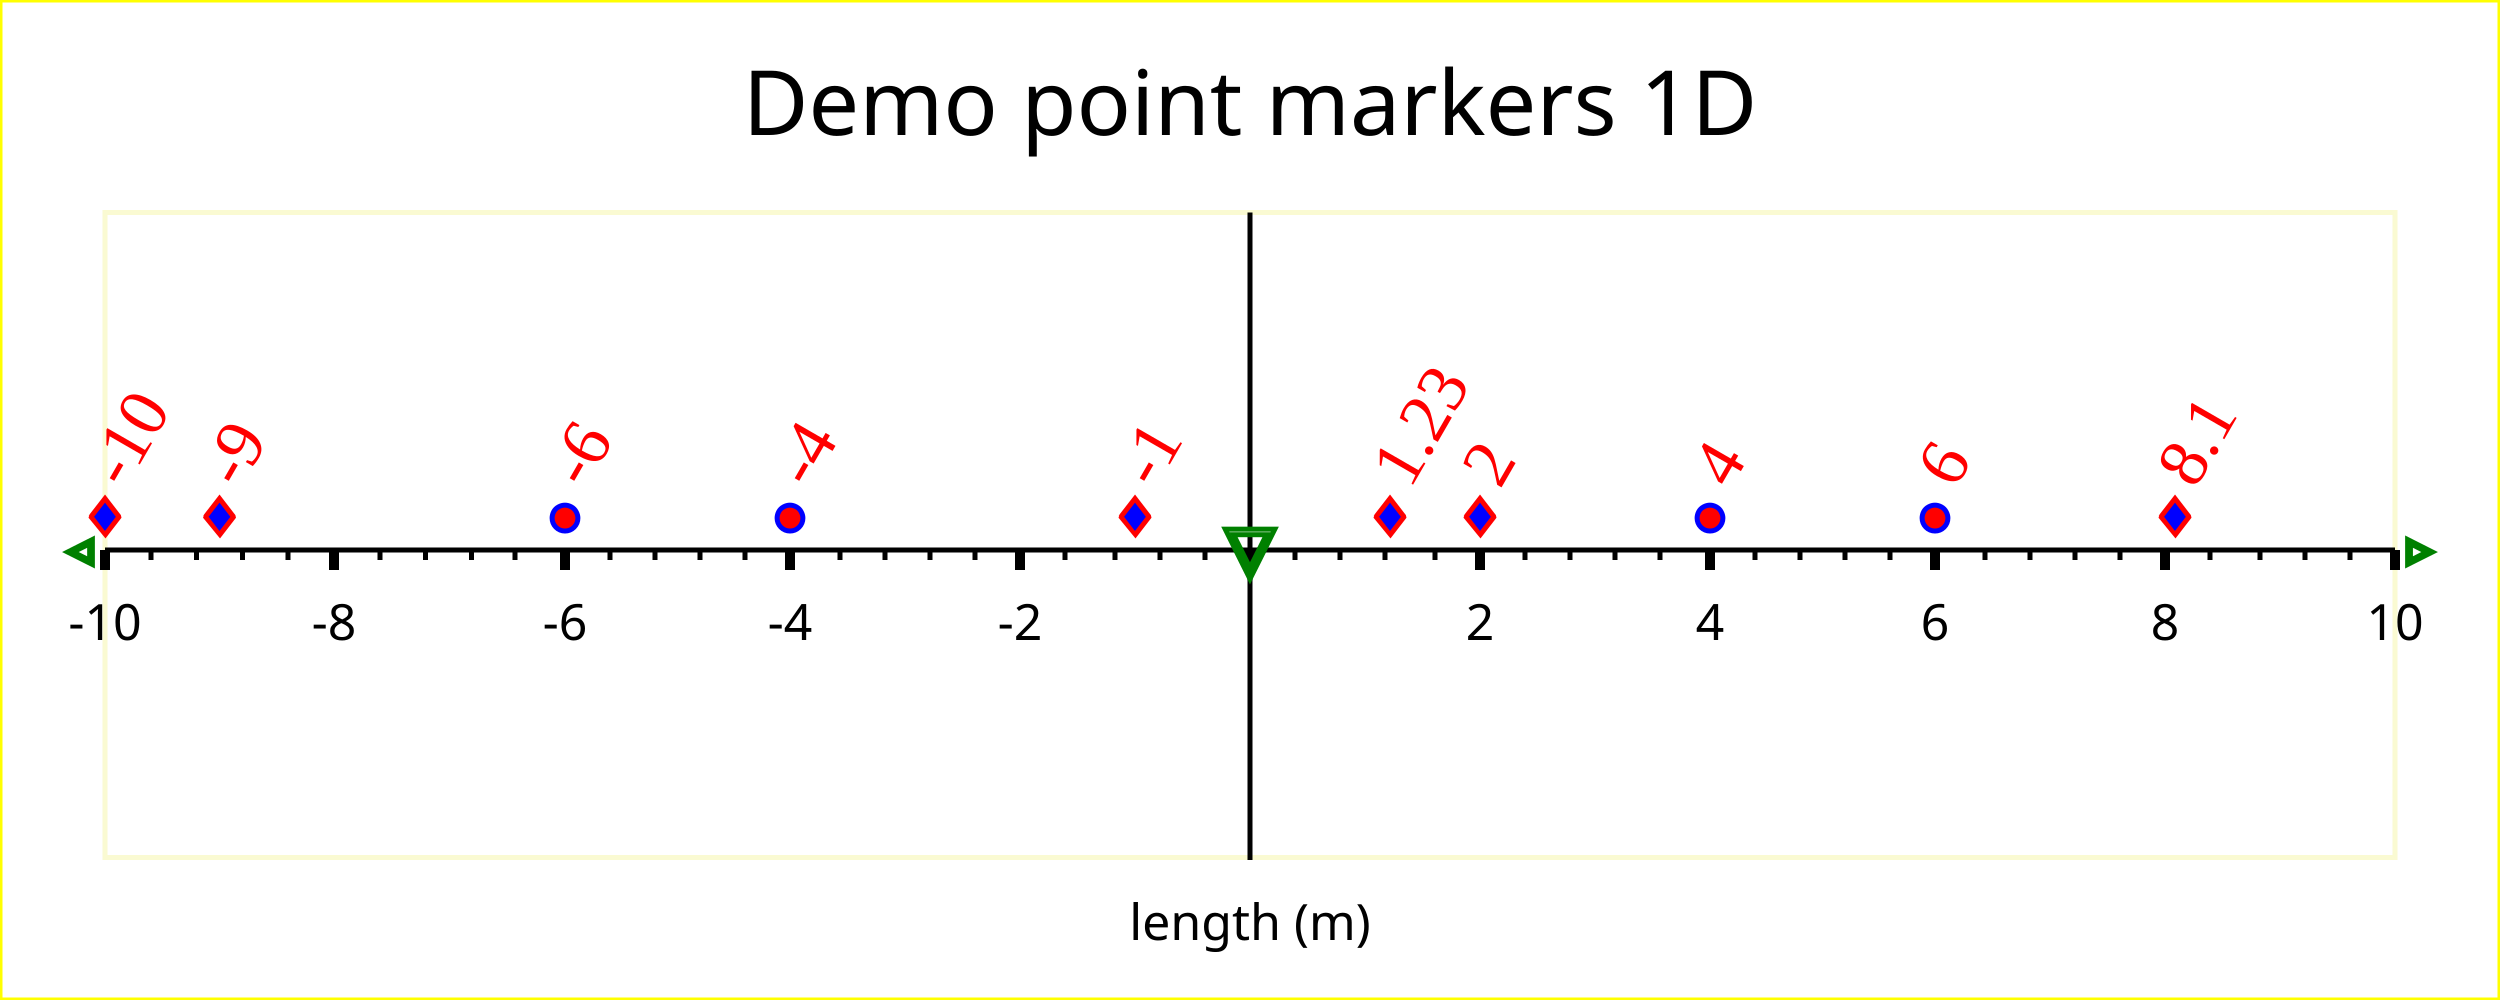
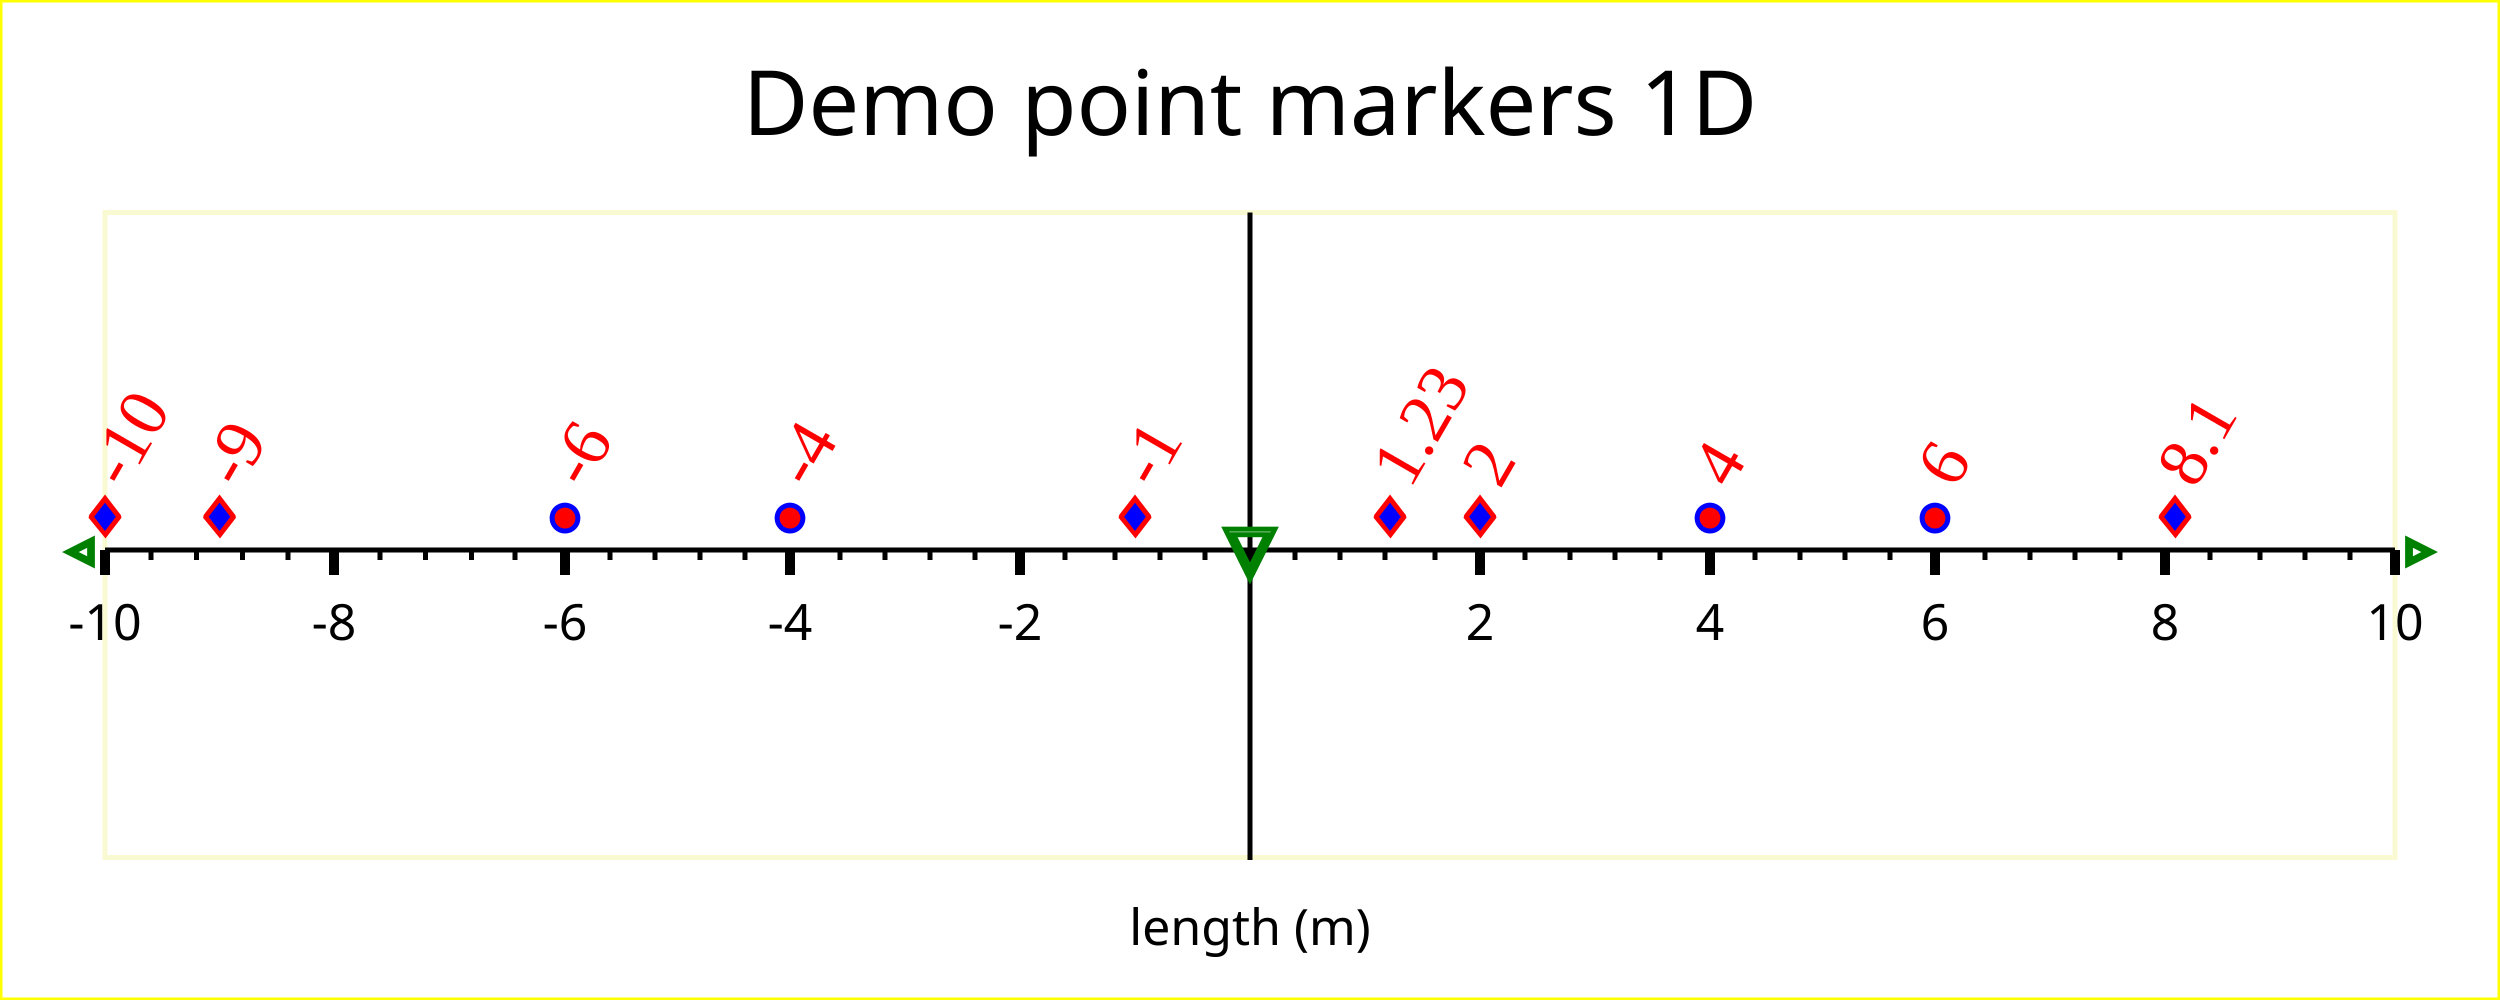
<svg xmlns="http://www.w3.org/2000/svg" width="500" height="200" version="1.1">
  <g id="imageBackground" stroke="rgb(255,255,0)" fill="rgb(255,255,255)" stroke-width="1">
    <rect x="0" y="0" width="500" height="200" />
  </g>
  <g id="plotBackground" stroke="rgb(250,250,210)" fill="rgb(255,255,255)" stroke-width="1">
    <rect x="21" y="42.5" width="458" height="129" />
  </g>
  <g id="xMinorGrid" stroke="rgb(200,220,255)" stroke-width="0.5">
</g>
  <g id="xMajorGrid" stroke="rgb(200,220,255)" stroke-width="1">
</g>
  <g id="xAxis" stroke="rgb(0,0,0)" stroke-width="1">
    <line x1="250" y1="42.5" x2="250" y2="172" />
    <line x1="21" y1="110" x2="479" y2="110" />
  </g>
  <g id="xMinorTicks" stroke="rgb(0,0,0)" stroke-width="1">
    <path d="M259,110 L259,112  M268,110 L268,112  M277,110 L277,112  M287,110 L287,112  M305,110 L305,112  M314,110 L314,112  M323,110 L323,112  M332,110 L332,112  M351,110 L351,112  M360,110 L360,112  M369,110 L369,112  M378,110 L378,112  M397,110 L397,112  M406,110 L406,112  M415,110 L415,112  M424,110 L424,112  M442,110 L442,112  M452,110 L452,112  M461,110 L461,112  M470,110 L470,112  M241,110 L241,112  M232,110 L232,112  M223,110 L223,112  M213,110 L213,112  M195,110 L195,112  M186,110 L186,112  M177,110 L177,112  M168,110 L168,112  M149,110 L149,112  M140,110 L140,112  M131,110 L131,112  M122,110 L122,112  M103,110 L103,112  M94.3,110 L94.3,112  M85.1,110 L85.1,112  M76,110 L76,112  M57.6,110 L57.6,112  M48.5,110 L48.5,112  M39.3,110 L39.3,112  M30.2,110 L30.2,112  " fill="none" />
  </g>
  <g id="xMajorTicks" stroke="rgb(0,0,0)" stroke-width="2">
-     <path d="M250,110 L250,114  M296,110 L296,114  M342,110 L342,114  M387,110 L387,114  M433,110 L433,114  M479,110 L479,114  M250,110 L250,114  M204,110 L204,114  M158,110 L158,114  M113,110 L113,114  M66.8,110 L66.8,114  M21,110 L21,114  " fill="none" />
+     <path d="M250,110 L250,115  M296,110 L296,115  M342,110 L342,115  M387,110 L387,115  M433,110 L433,115  M479,110 L479,115  M250,110 L250,115  M204,110 L204,115  M158,110 L158,115  M113,110 L113,115  M66.8,110 L66.8,115  M21,110 L21,115  " fill="none" />
  </g>
  <g id="xTicksValues">
    <text x="296" y="128" text-anchor="middle" font-size="10" font-family="Verdana">2
	</text>
    <text x="342" y="128" text-anchor="middle" font-size="10" font-family="Verdana">4
	</text>
    <text x="387" y="128" text-anchor="middle" font-size="10" font-family="Verdana">6
	</text>
    <text x="433" y="128" text-anchor="middle" font-size="10" font-family="Verdana">8
	</text>
    <text x="479" y="128" text-anchor="middle" font-size="10" font-family="Verdana">10
	</text>
    <text x="204" y="128" text-anchor="middle" font-size="10" font-family="Verdana">-2
	</text>
    <text x="158" y="128" text-anchor="middle" font-size="10" font-family="Verdana">-4
	</text>
    <text x="113" y="128" text-anchor="middle" font-size="10" font-family="Verdana">-6
	</text>
    <text x="66.8" y="128" text-anchor="middle" font-size="10" font-family="Verdana">-8
	</text>
    <text x="21" y="128" text-anchor="middle" font-size="10" font-family="Verdana">-10
	</text>
  </g>
  <g id="xLabel">
-     <text x="250" y="188" text-anchor="middle" font-size="10" font-family="Verdana">length (m)
+     <text x="250" y="189" text-anchor="middle" font-size="10" font-family="Verdana">length (m)
	</text>
  </g>
  <g id="plotPoints">
    <g stroke="rgb(255,0,0)" fill="rgb(0,0,255)">
      <text x="21" y="107" text-anchor="middle" font-size="10" font-family="Lucida Sans Unicode">♦
	</text>
      <text x="43.9" y="107" text-anchor="middle" font-size="10" font-family="Lucida Sans Unicode">♦
	</text>
      <text x="227" y="107" text-anchor="middle" font-size="10" font-family="Lucida Sans Unicode">♦
	</text>
      <text x="278" y="107" text-anchor="middle" font-size="10" font-family="Lucida Sans Unicode">♦
	</text>
      <text x="296" y="107" text-anchor="middle" font-size="10" font-family="Lucida Sans Unicode">♦
	</text>
      <text x="435" y="107" text-anchor="middle" font-size="10" font-family="Lucida Sans Unicode">♦
	</text>
    </g>
    <g stroke="rgb(0,0,255)" fill="rgb(255,0,0)">
      <text x="113" y="107" text-anchor="middle">●
	</text>
      <text x="158" y="107" text-anchor="middle">●
	</text>
      <text x="342" y="107" text-anchor="middle">●
	</text>
      <text x="387" y="107" text-anchor="middle">●
	</text>
    </g>
  </g>
  <g id="limitPoints" stroke="rgb(0,128,0)" fill="rgb(255,255,255)">
    <text x="16" y="113" text-anchor="middle" font-size="10" font-family="Lucida Sans Unicode">◃
	</text>
    <text x="484" y="113" text-anchor="middle" font-size="10" font-family="Lucida Sans Unicode">▹
	</text>
    <text x="250" y="116" text-anchor="middle" font-size="20" font-family="Lucida Sans Unicode">▿
	</text>
  </g>
  <g id="title">
    <text x="250" y="27" text-anchor="middle" font-size="18" font-family="Verdana">Demo point markers 1D
	</text>
  </g>
  <g id="plotXValues" fill="rgb(255,0,0)">
    <g>
      <text x="25" y="98" transform="rotate(-60 25 98)" font-size="14" font-family="Times New Roman">-10
	</text>
    </g>
    <g>
      <text x="47.9" y="98" transform="rotate(-60 47.9 98)" font-size="14" font-family="Times New Roman">-9
	</text>
    </g>
    <g>
      <text x="231" y="98" transform="rotate(-60 231 98)" font-size="14" font-family="Times New Roman">-1
	</text>
    </g>
    <g>
      <text x="282" y="98" transform="rotate(-60 282 98)" font-size="14" font-family="Times New Roman">1.23
	</text>
    </g>
    <g>
      <text x="300" y="98" transform="rotate(-60 300 98)" font-size="14" font-family="Times New Roman">2
	</text>
    </g>
    <g>
      <text x="439" y="98" transform="rotate(-60 439 98)" font-size="14" font-family="Times New Roman">8.1
	</text>
    </g>
    <g>
      <text x="117" y="98" transform="rotate(-60 117 98)" font-size="14" font-family="Times New Roman">-6
	</text>
    </g>
    <g>
      <text x="162" y="98" transform="rotate(-60 162 98)" font-size="14" font-family="Times New Roman">-4
	</text>
    </g>
    <g>
      <text x="346" y="98" transform="rotate(-60 346 98)" font-size="14" font-family="Times New Roman">4
	</text>
    </g>
    <g>
      <text x="391" y="98" transform="rotate(-60 391 98)" font-size="14" font-family="Times New Roman">6
	</text>
    </g>
  </g>
</svg>
